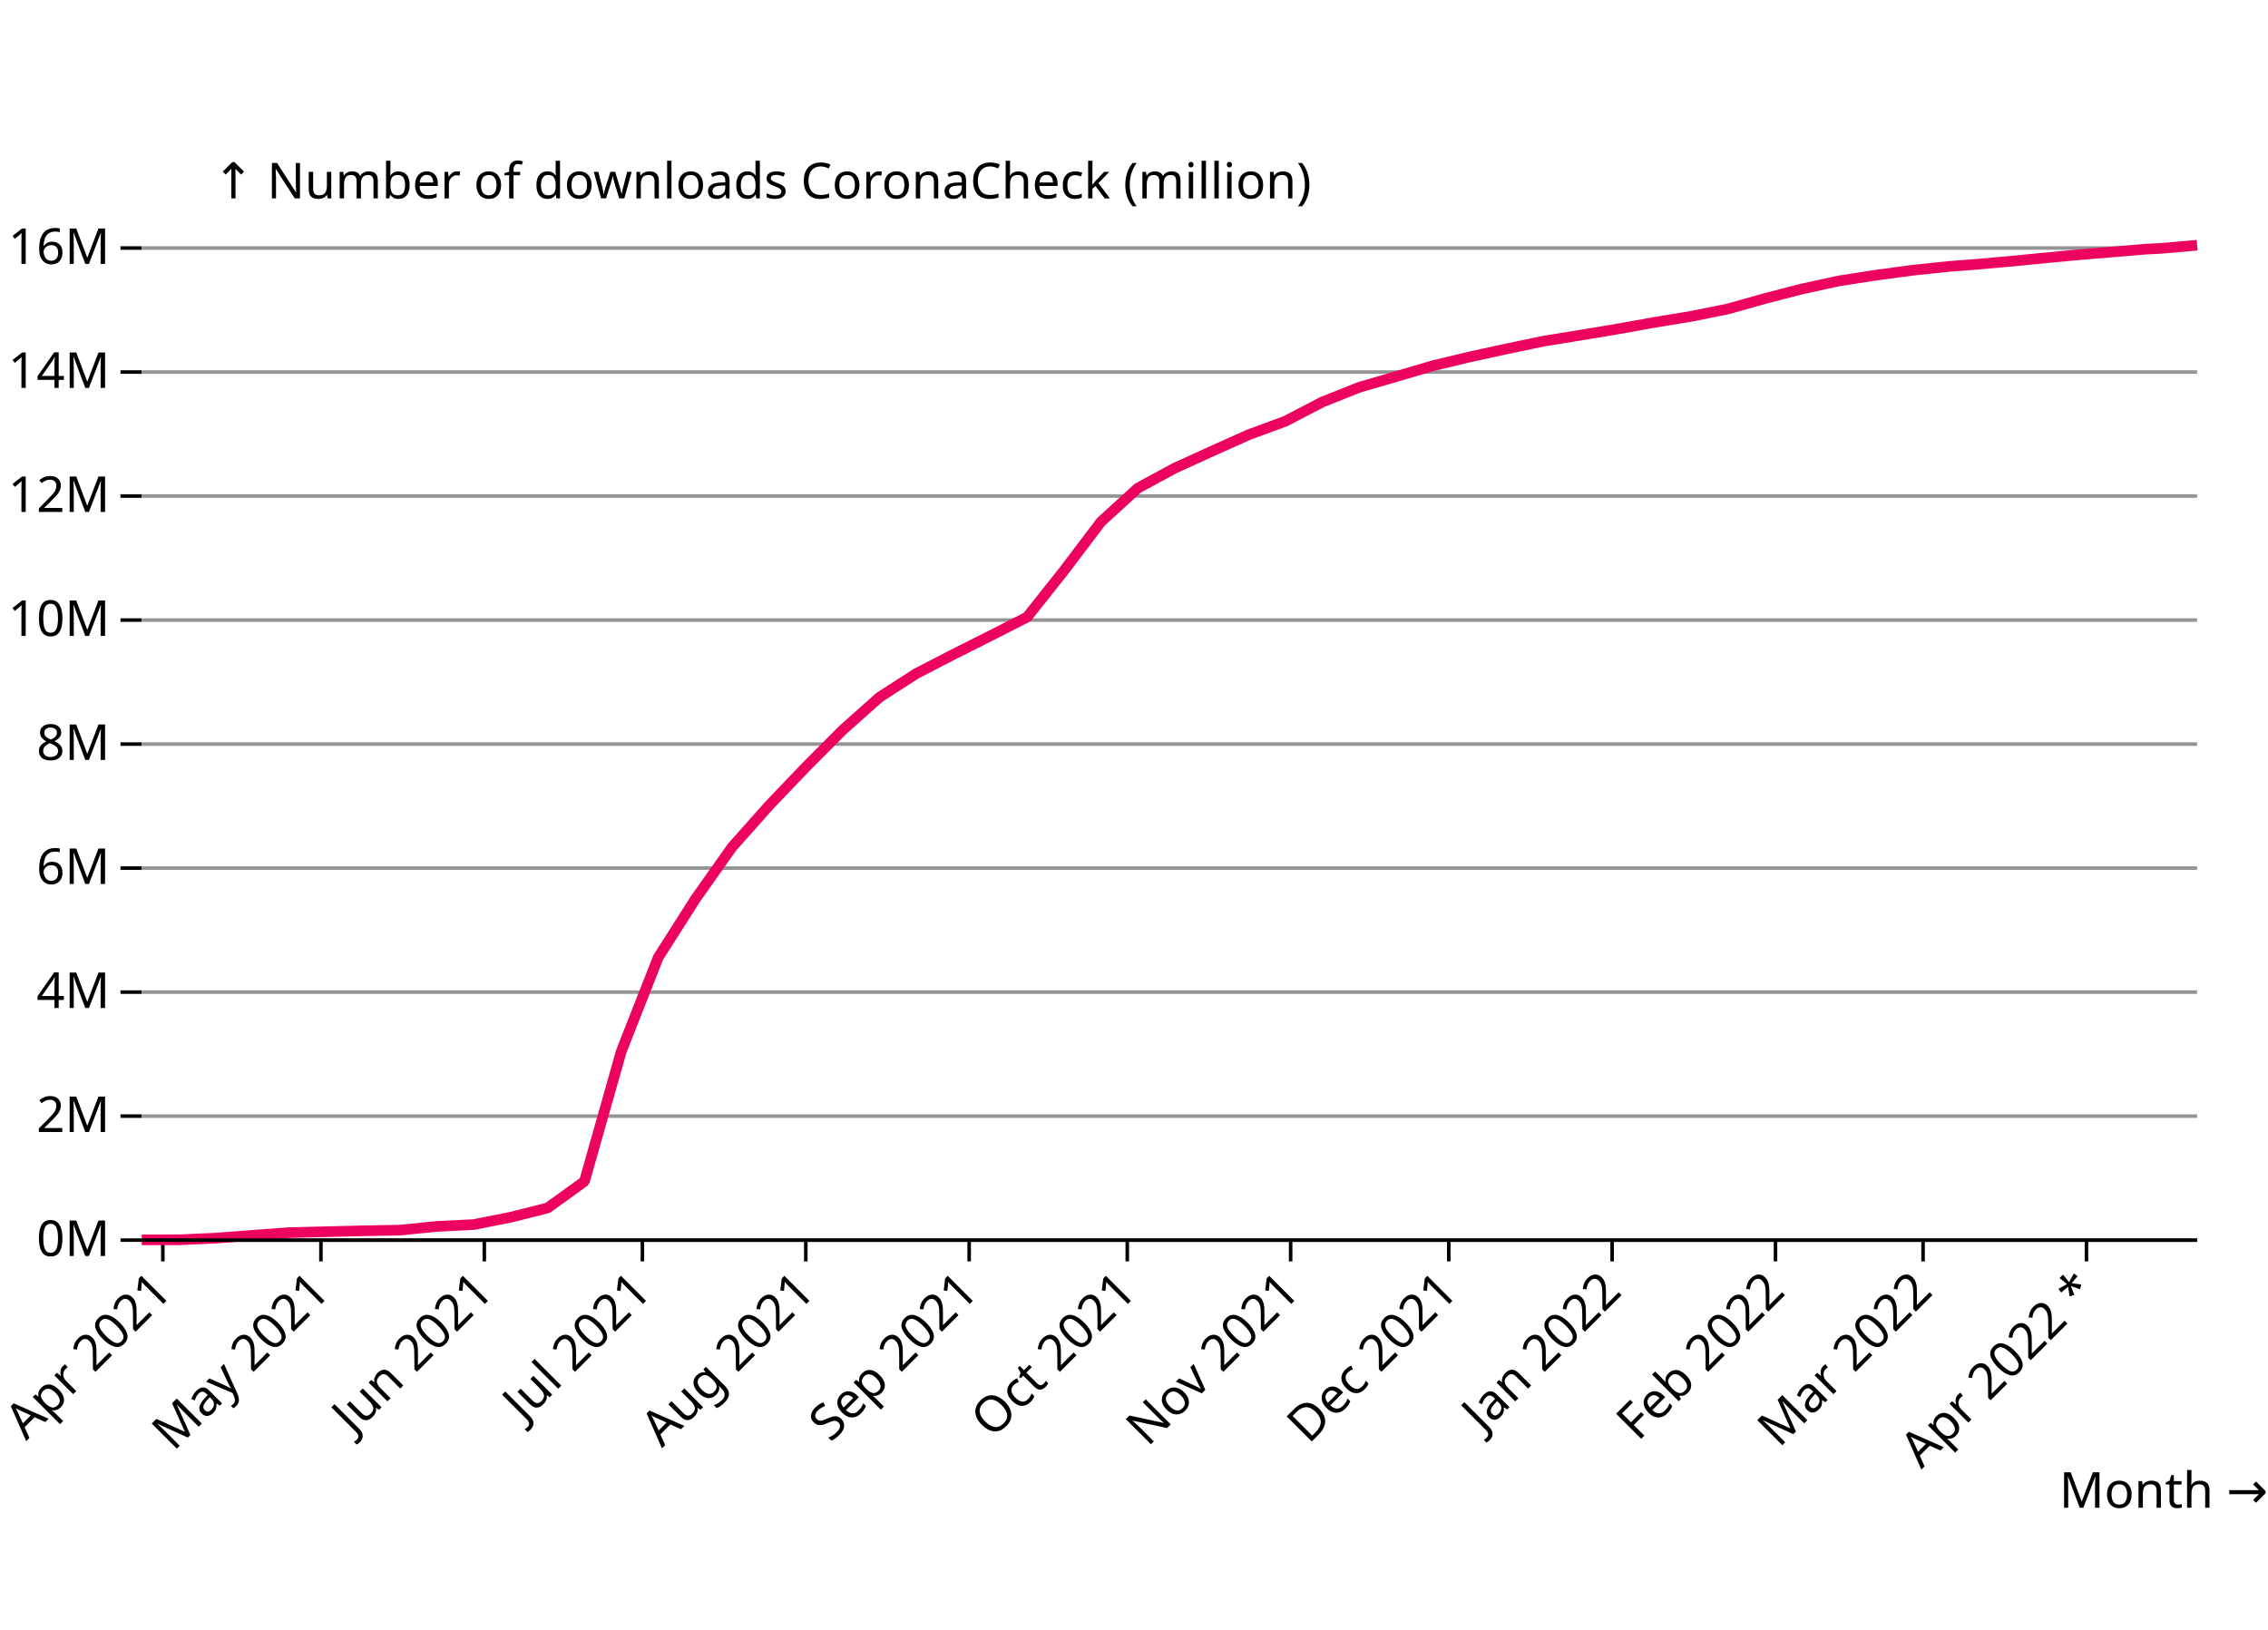
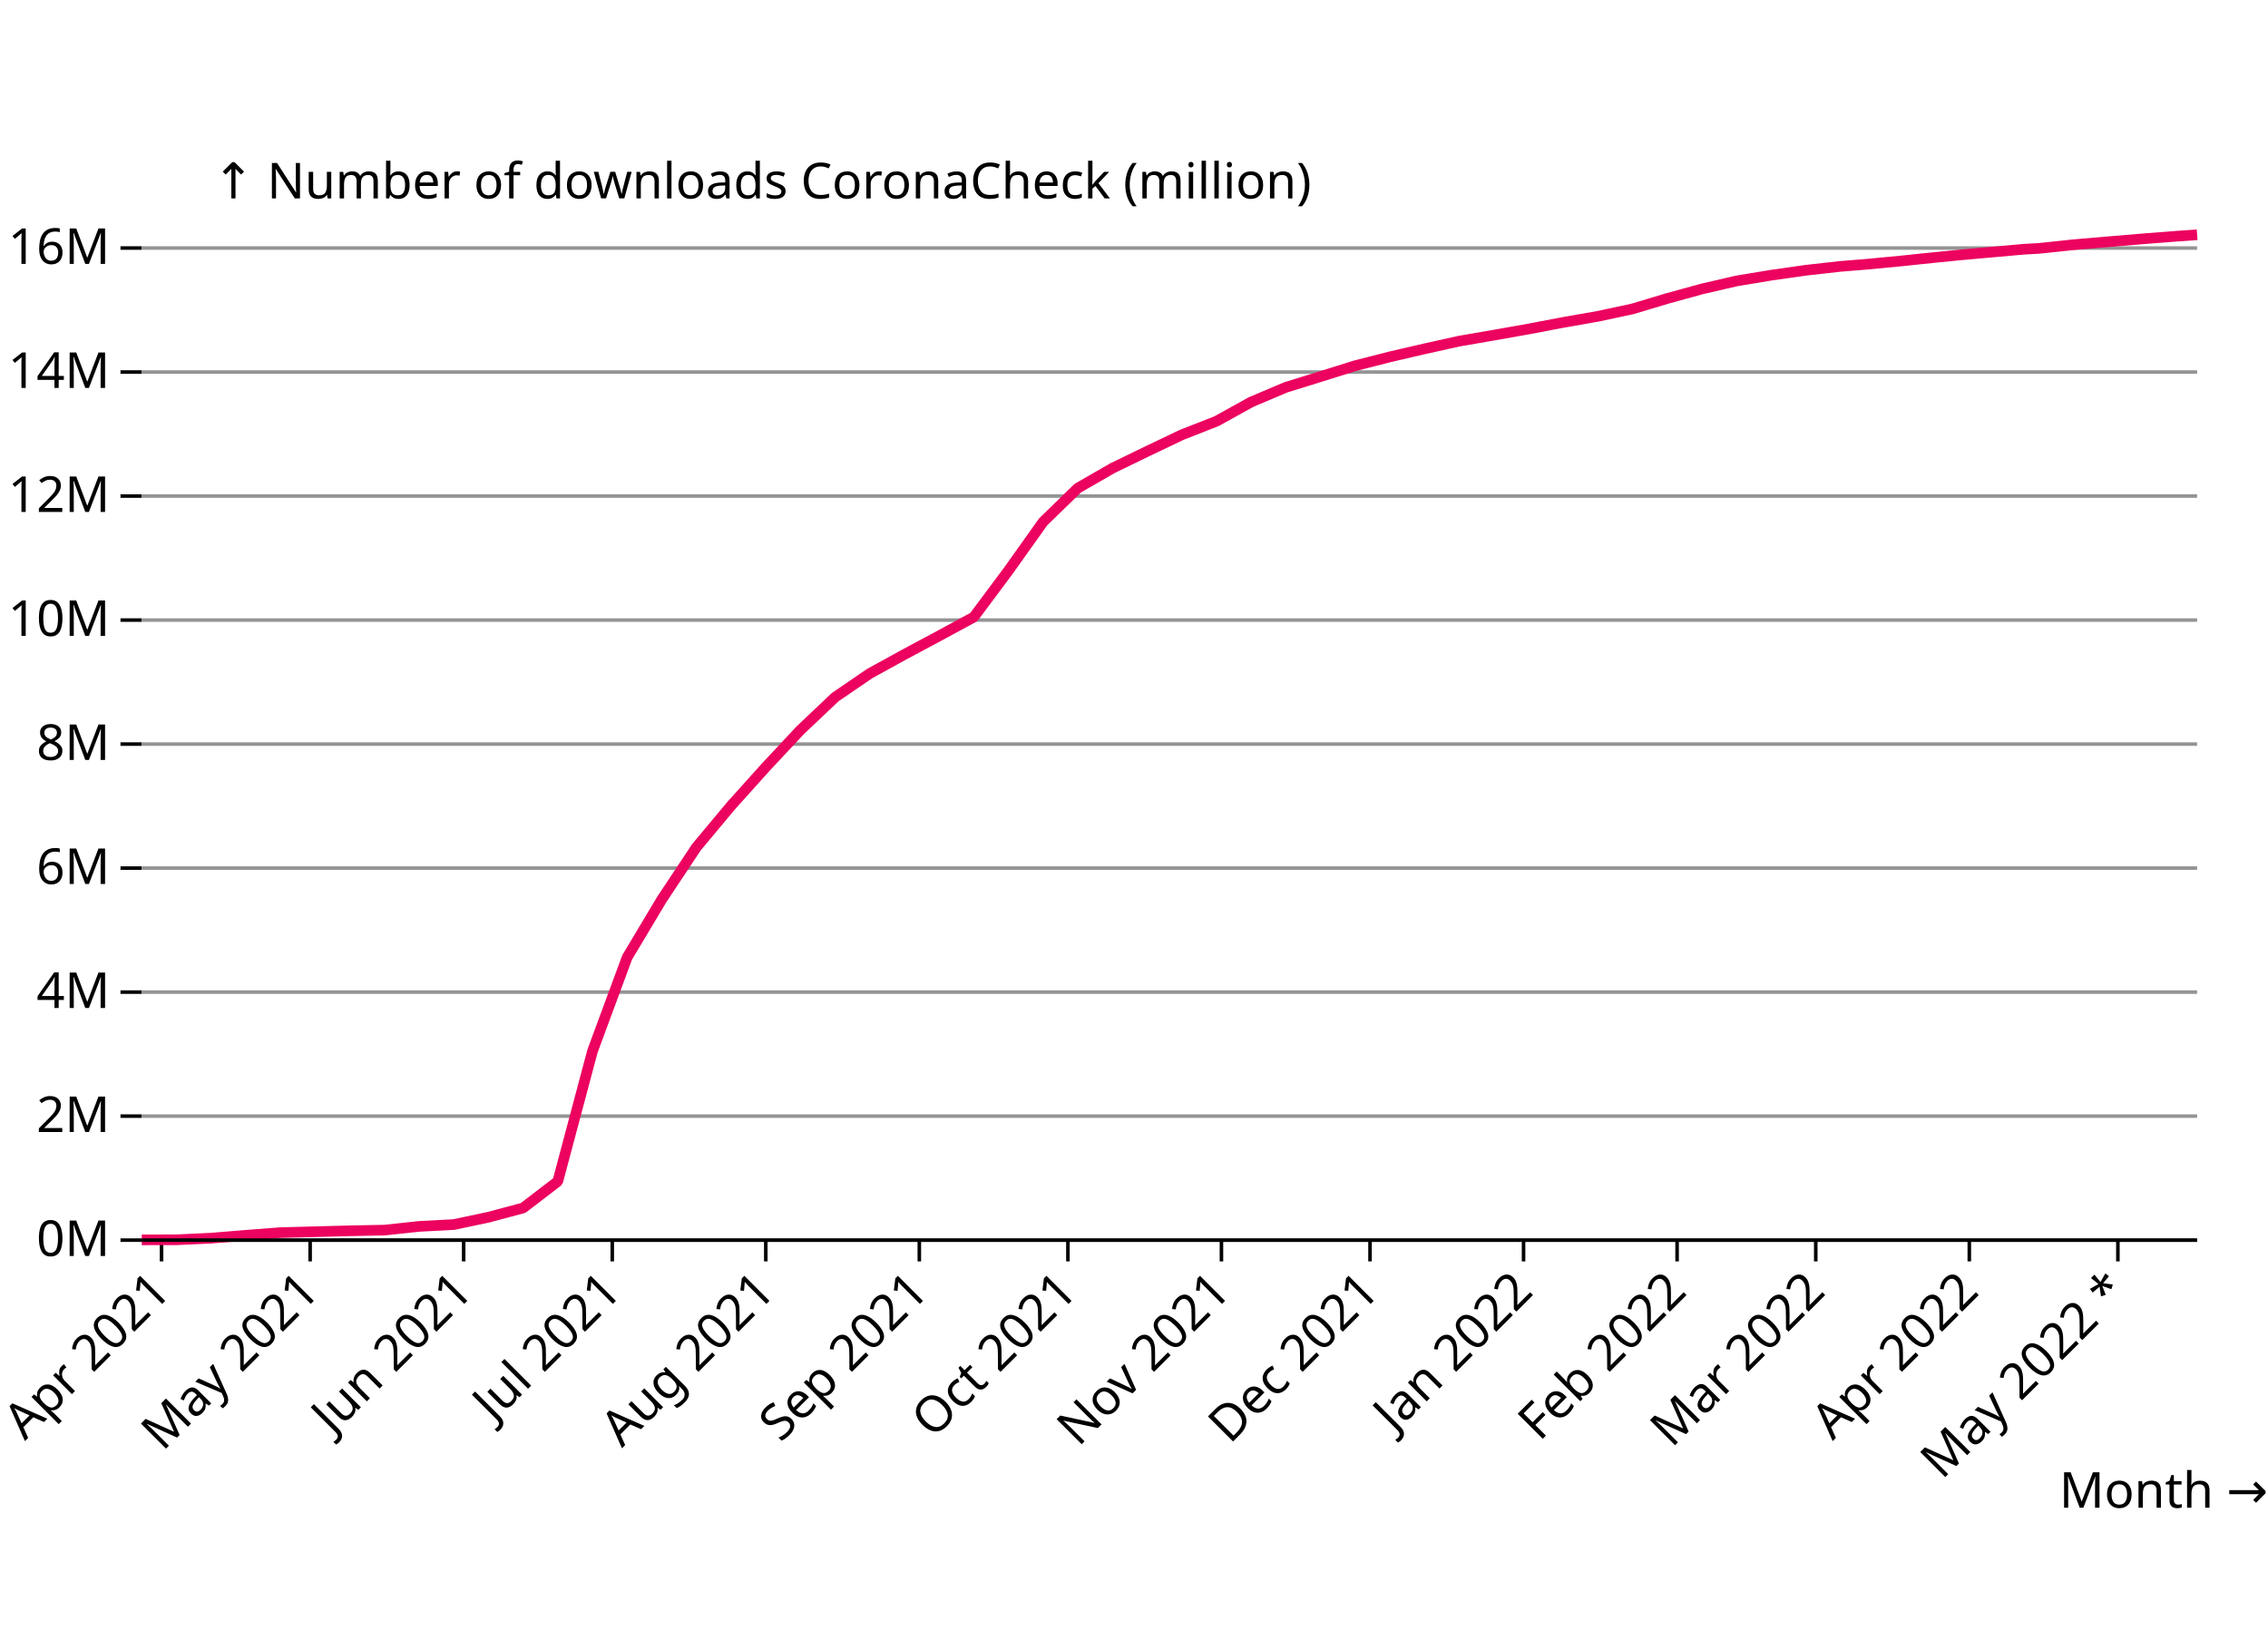
<svg xmlns="http://www.w3.org/2000/svg" class="plot" fill="currentColor" text-anchor="middle" width="640" height="460" viewBox="0 0 640 400" style="font-family: 'RO Sans', sans-serif; font-size: 14px;">
  <style>
        line[stroke-opacity] {
            stroke-opacity: 1;
            stroke: #949494;
        }
</style>
  <g transform="translate(40,0)" fill="none" text-anchor="end">
    <g class="tick" opacity="1" transform="translate(0,320)">
      <line stroke="currentColor" x2="-6" />
      <line stroke="currentColor" x2="580" stroke-opacity="0.1" />
      <text fill="currentColor" x="-9" dy="0.32em">0M</text>
    </g>
    <g class="tick" opacity="1" transform="translate(0,285)">
      <line stroke="currentColor" x2="-6" />
      <line stroke="currentColor" x2="580" stroke-opacity="0.1" />
      <text fill="currentColor" x="-9" dy="0.32em">2M</text>
    </g>
    <g class="tick" opacity="1" transform="translate(0,250)">
      <line stroke="currentColor" x2="-6" />
      <line stroke="currentColor" x2="580" stroke-opacity="0.1" />
      <text fill="currentColor" x="-9" dy="0.32em">4M</text>
    </g>
    <g class="tick" opacity="1" transform="translate(0,215)">
      <line stroke="currentColor" x2="-6" />
      <line stroke="currentColor" x2="580" stroke-opacity="0.1" />
      <text fill="currentColor" x="-9" dy="0.32em">6M</text>
    </g>
    <g class="tick" opacity="1" transform="translate(0,180)">
      <line stroke="currentColor" x2="-6" />
      <line stroke="currentColor" x2="580" stroke-opacity="0.1" />
      <text fill="currentColor" x="-9" dy="0.32em">8M</text>
    </g>
    <g class="tick" opacity="1" transform="translate(0,145)">
      <line stroke="currentColor" x2="-6" />
      <line stroke="currentColor" x2="580" stroke-opacity="0.1" />
      <text fill="currentColor" x="-9" dy="0.32em">10M</text>
    </g>
    <g class="tick" opacity="1" transform="translate(0,110)">
      <line stroke="currentColor" x2="-6" />
      <line stroke="currentColor" x2="580" stroke-opacity="0.1" />
      <text fill="currentColor" x="-9" dy="0.32em">12M</text>
    </g>
    <g class="tick" opacity="1" transform="translate(0,75)">
      <line stroke="currentColor" x2="-6" />
      <line stroke="currentColor" x2="580" stroke-opacity="0.1" />
      <text fill="currentColor" x="-9" dy="0.32em">14M</text>
    </g>
    <g class="tick" opacity="1" transform="translate(0,40)">
      <line stroke="currentColor" x2="-6" />
      <line stroke="currentColor" x2="580" stroke-opacity="0.1" />
      <text fill="currentColor" x="-9" dy="0.32em">16M</text>
    </g>
    <text fill="currentColor" transform="translate(20,40)" dy="-1em" text-anchor="start">↑ Number of downloads CoronaCheck (million)</text>
  </g>
  <g transform="translate(0,320)" fill="none" text-anchor="middle">
-     <g class="tick" opacity="1" transform="translate(45.94872,0)">
+     <g class="tick" opacity="1" transform="translate(45.59036,0)">
      <line stroke="currentColor" y2="6" />
      <text fill="currentColor" dy="0.32em" transform="translate(0, 11.82843) rotate(-45)" text-anchor="end">Apr 2021</text>
    </g>
-     <g class="tick" opacity="1" transform="translate(90.5641,0)">
+     <g class="tick" opacity="1" transform="translate(87.51807,0)">
      <line stroke="currentColor" y2="6" />
      <text fill="currentColor" dy="0.32em" transform="translate(0, 11.82843) rotate(-45)" text-anchor="end">May 2021</text>
    </g>
-     <g class="tick" opacity="1" transform="translate(136.6667,0)">
+     <g class="tick" opacity="1" transform="translate(130.8434,0)">
      <line stroke="currentColor" y2="6" />
      <text fill="currentColor" dy="0.32em" transform="translate(0, 11.82843) rotate(-45)" text-anchor="end">Jun 2021</text>
    </g>
-     <g class="tick" opacity="1" transform="translate(181.2821,0)">
+     <g class="tick" opacity="1" transform="translate(172.7711,0)">
      <line stroke="currentColor" y2="6" />
      <text fill="currentColor" dy="0.32em" transform="translate(0, 11.82843) rotate(-45)" text-anchor="end">Jul 2021</text>
    </g>
-     <g class="tick" opacity="1" transform="translate(227.3846,0)">
+     <g class="tick" opacity="1" transform="translate(216.0964,0)">
      <line stroke="currentColor" y2="6" />
      <text fill="currentColor" dy="0.32em" transform="translate(0, 11.82843) rotate(-45)" text-anchor="end">Aug 2021</text>
    </g>
-     <g class="tick" opacity="1" transform="translate(273.4872,0)">
+     <g class="tick" opacity="1" transform="translate(259.4217,0)">
      <line stroke="currentColor" y2="6" />
      <text fill="currentColor" dy="0.32em" transform="translate(0, 11.82843) rotate(-45)" text-anchor="end">Sep 2021</text>
    </g>
-     <g class="tick" opacity="1" transform="translate(318.1026,0)">
+     <g class="tick" opacity="1" transform="translate(301.3494,0)">
      <line stroke="currentColor" y2="6" />
      <text fill="currentColor" dy="0.32em" transform="translate(0, 11.82843) rotate(-45)" text-anchor="end">Oct 2021</text>
    </g>
-     <g class="tick" opacity="1" transform="translate(364.2051,0)">
+     <g class="tick" opacity="1" transform="translate(344.6747,0)">
      <line stroke="currentColor" y2="6" />
      <text fill="currentColor" dy="0.32em" transform="translate(0, 11.82843) rotate(-45)" text-anchor="end">Nov 2021</text>
    </g>
-     <g class="tick" opacity="1" transform="translate(408.8205,0)">
+     <g class="tick" opacity="1" transform="translate(386.6024,0)">
      <line stroke="currentColor" y2="6" />
      <text fill="currentColor" dy="0.32em" transform="translate(0, 11.82843) rotate(-45)" text-anchor="end">Dec 2021</text>
    </g>
-     <g class="tick" opacity="1" transform="translate(454.9231,0)">
+     <g class="tick" opacity="1" transform="translate(429.9277,0)">
      <line stroke="currentColor" y2="6" />
      <text fill="currentColor" dy="0.32em" transform="translate(0, 11.82843) rotate(-45)" text-anchor="end">Jan 2022</text>
    </g>
-     <g class="tick" opacity="1" transform="translate(501.0256,0)">
+     <g class="tick" opacity="1" transform="translate(473.253,0)">
      <line stroke="currentColor" y2="6" />
      <text fill="currentColor" dy="0.32em" transform="translate(0, 11.82843) rotate(-45)" text-anchor="end">Feb 2022</text>
    </g>
-     <g class="tick" opacity="1" transform="translate(542.6667,0)">
+     <g class="tick" opacity="1" transform="translate(512.3855,0)">
      <line stroke="currentColor" y2="6" />
      <text fill="currentColor" dy="0.32em" transform="translate(0, 11.82843) rotate(-45)" text-anchor="end">Mar 2022</text>
    </g>
-     <g class="tick" opacity="1" transform="translate(588.7692,0)">
+     <g class="tick" opacity="1" transform="translate(555.7108,0)">
      <line stroke="currentColor" y2="6" />
-       <text fill="currentColor" dy="0.32em" transform="translate(0, 11.82843) rotate(-45)" text-anchor="end">Apr 2022 *</text>
+       <text fill="currentColor" dy="0.32em" transform="translate(0, 11.82843) rotate(-45)" text-anchor="end">Apr 2022</text>
+     </g>
+     <g class="tick" opacity="1" transform="translate(597.6386,0)">
+       <line stroke="currentColor" y2="6" />
+       <text fill="currentColor" dy="0.32em" transform="translate(0, 11.82843) rotate(-45)" text-anchor="end">May 2022 *</text>
    </g>
    <text fill="currentColor" transform="translate(640,80)" dy="-0.32em" text-anchor="end">Month →</text>
  </g>
  <g fill="none" stroke="#ec025f" stroke-width="3" stroke-miterlimit="1">
-     <path d="M40,319.913L50.41,319.904L60.821,319.443L71.231,318.642L81.641,317.884L92.051,317.625L102.462,317.367L112.872,317.175L123.282,316.124L133.692,315.608L144.103,313.538L154.513,310.924L164.923,303.423L175.333,266.691L185.744,240.217L196.154,223.842L206.564,209.102L216.974,197.384L227.385,186.495L237.795,176.035L248.205,166.763L258.615,160.075L269.026,154.694L279.436,149.46L289.846,144.155L300.256,131.031L310.667,117.281L321.077,107.765L331.487,102.133L341.897,97.381L352.308,92.713L362.718,88.878L373.128,83.461L383.538,79.314L393.949,76.283L404.359,73.219L414.769,70.719L425.179,68.45L435.59,66.281L446,64.589L456.41,62.857L466.821,60.995L477.231,59.277L487.641,57.183L498.051,54.246L508.462,51.558L508.462,51.558L518.872,49.289L529.282,47.667L539.692,46.274L550.103,45.178L557.538,44.614L567.949,43.687L578.359,42.663L585.795,41.965L605.128,40.344L609.59,40.111L620,39.208" />
+     <path d="M40,319.913L49.783,319.904L59.566,319.443L69.349,318.642L79.133,317.884L88.916,317.625L98.699,317.367L108.482,317.175L118.265,316.124L128.048,315.608L137.831,313.538L147.614,310.924L157.398,303.423L167.181,266.691L176.964,240.217L186.747,223.842L196.53,209.102L206.313,197.384L216.096,186.495L225.88,176.035L235.663,166.763L245.446,160.075L255.229,154.694L265.012,149.46L274.795,144.155L284.578,131.031L294.361,117.281L304.145,107.765L313.928,102.133L323.711,97.381L333.494,92.713L343.277,88.878L353.06,83.461L362.843,79.314L372.627,76.283L382.41,73.219L392.193,70.719L401.976,68.45L411.759,66.281L421.542,64.589L431.325,62.857L441.108,60.995L450.892,59.277L460.675,57.183L470.458,54.246L480.241,51.558L480.241,51.558L490.024,49.289L499.807,47.667L509.59,46.274L519.373,45.178L526.361,44.614L536.145,43.687L545.928,42.663L552.916,41.965L571.084,40.344L575.277,40.111L585.06,39.072L594.843,38.235L604.627,37.411L614.41,36.65L620,36.258" />
  </g>
  <g stroke="currentColor">
    <line x1="40" x2="620" y1="320" y2="320" />
  </g>
</svg>
